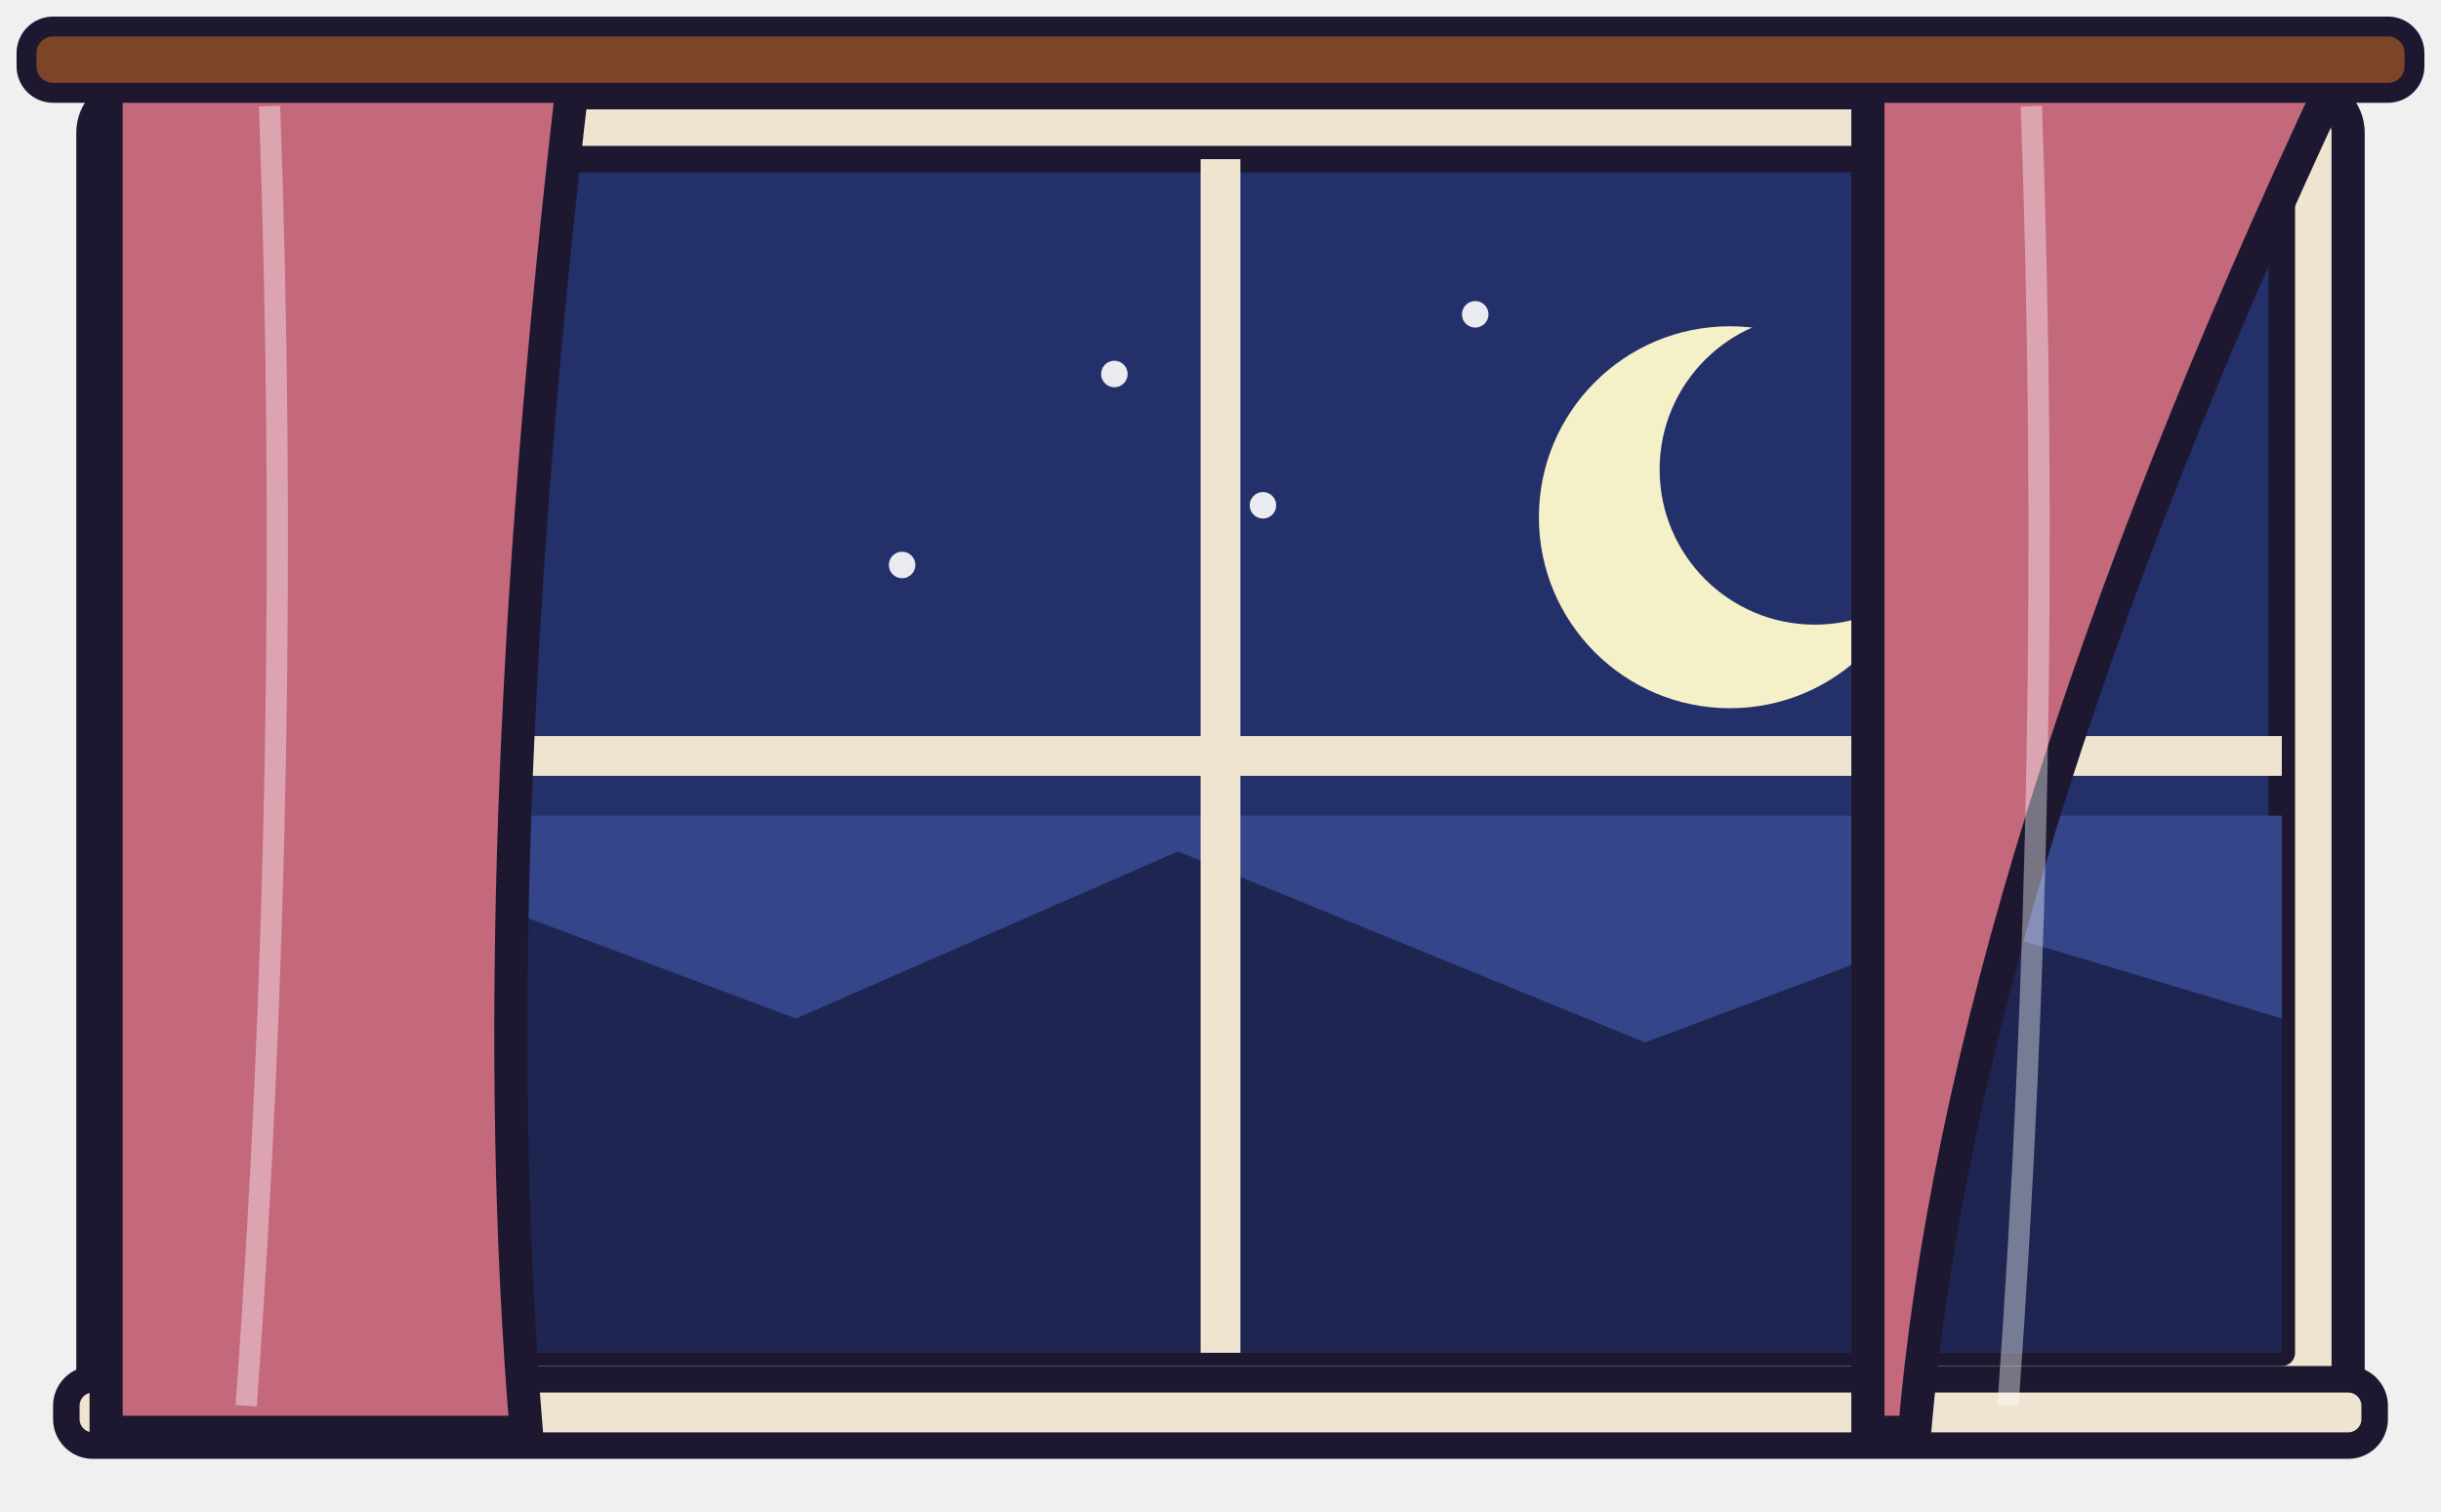
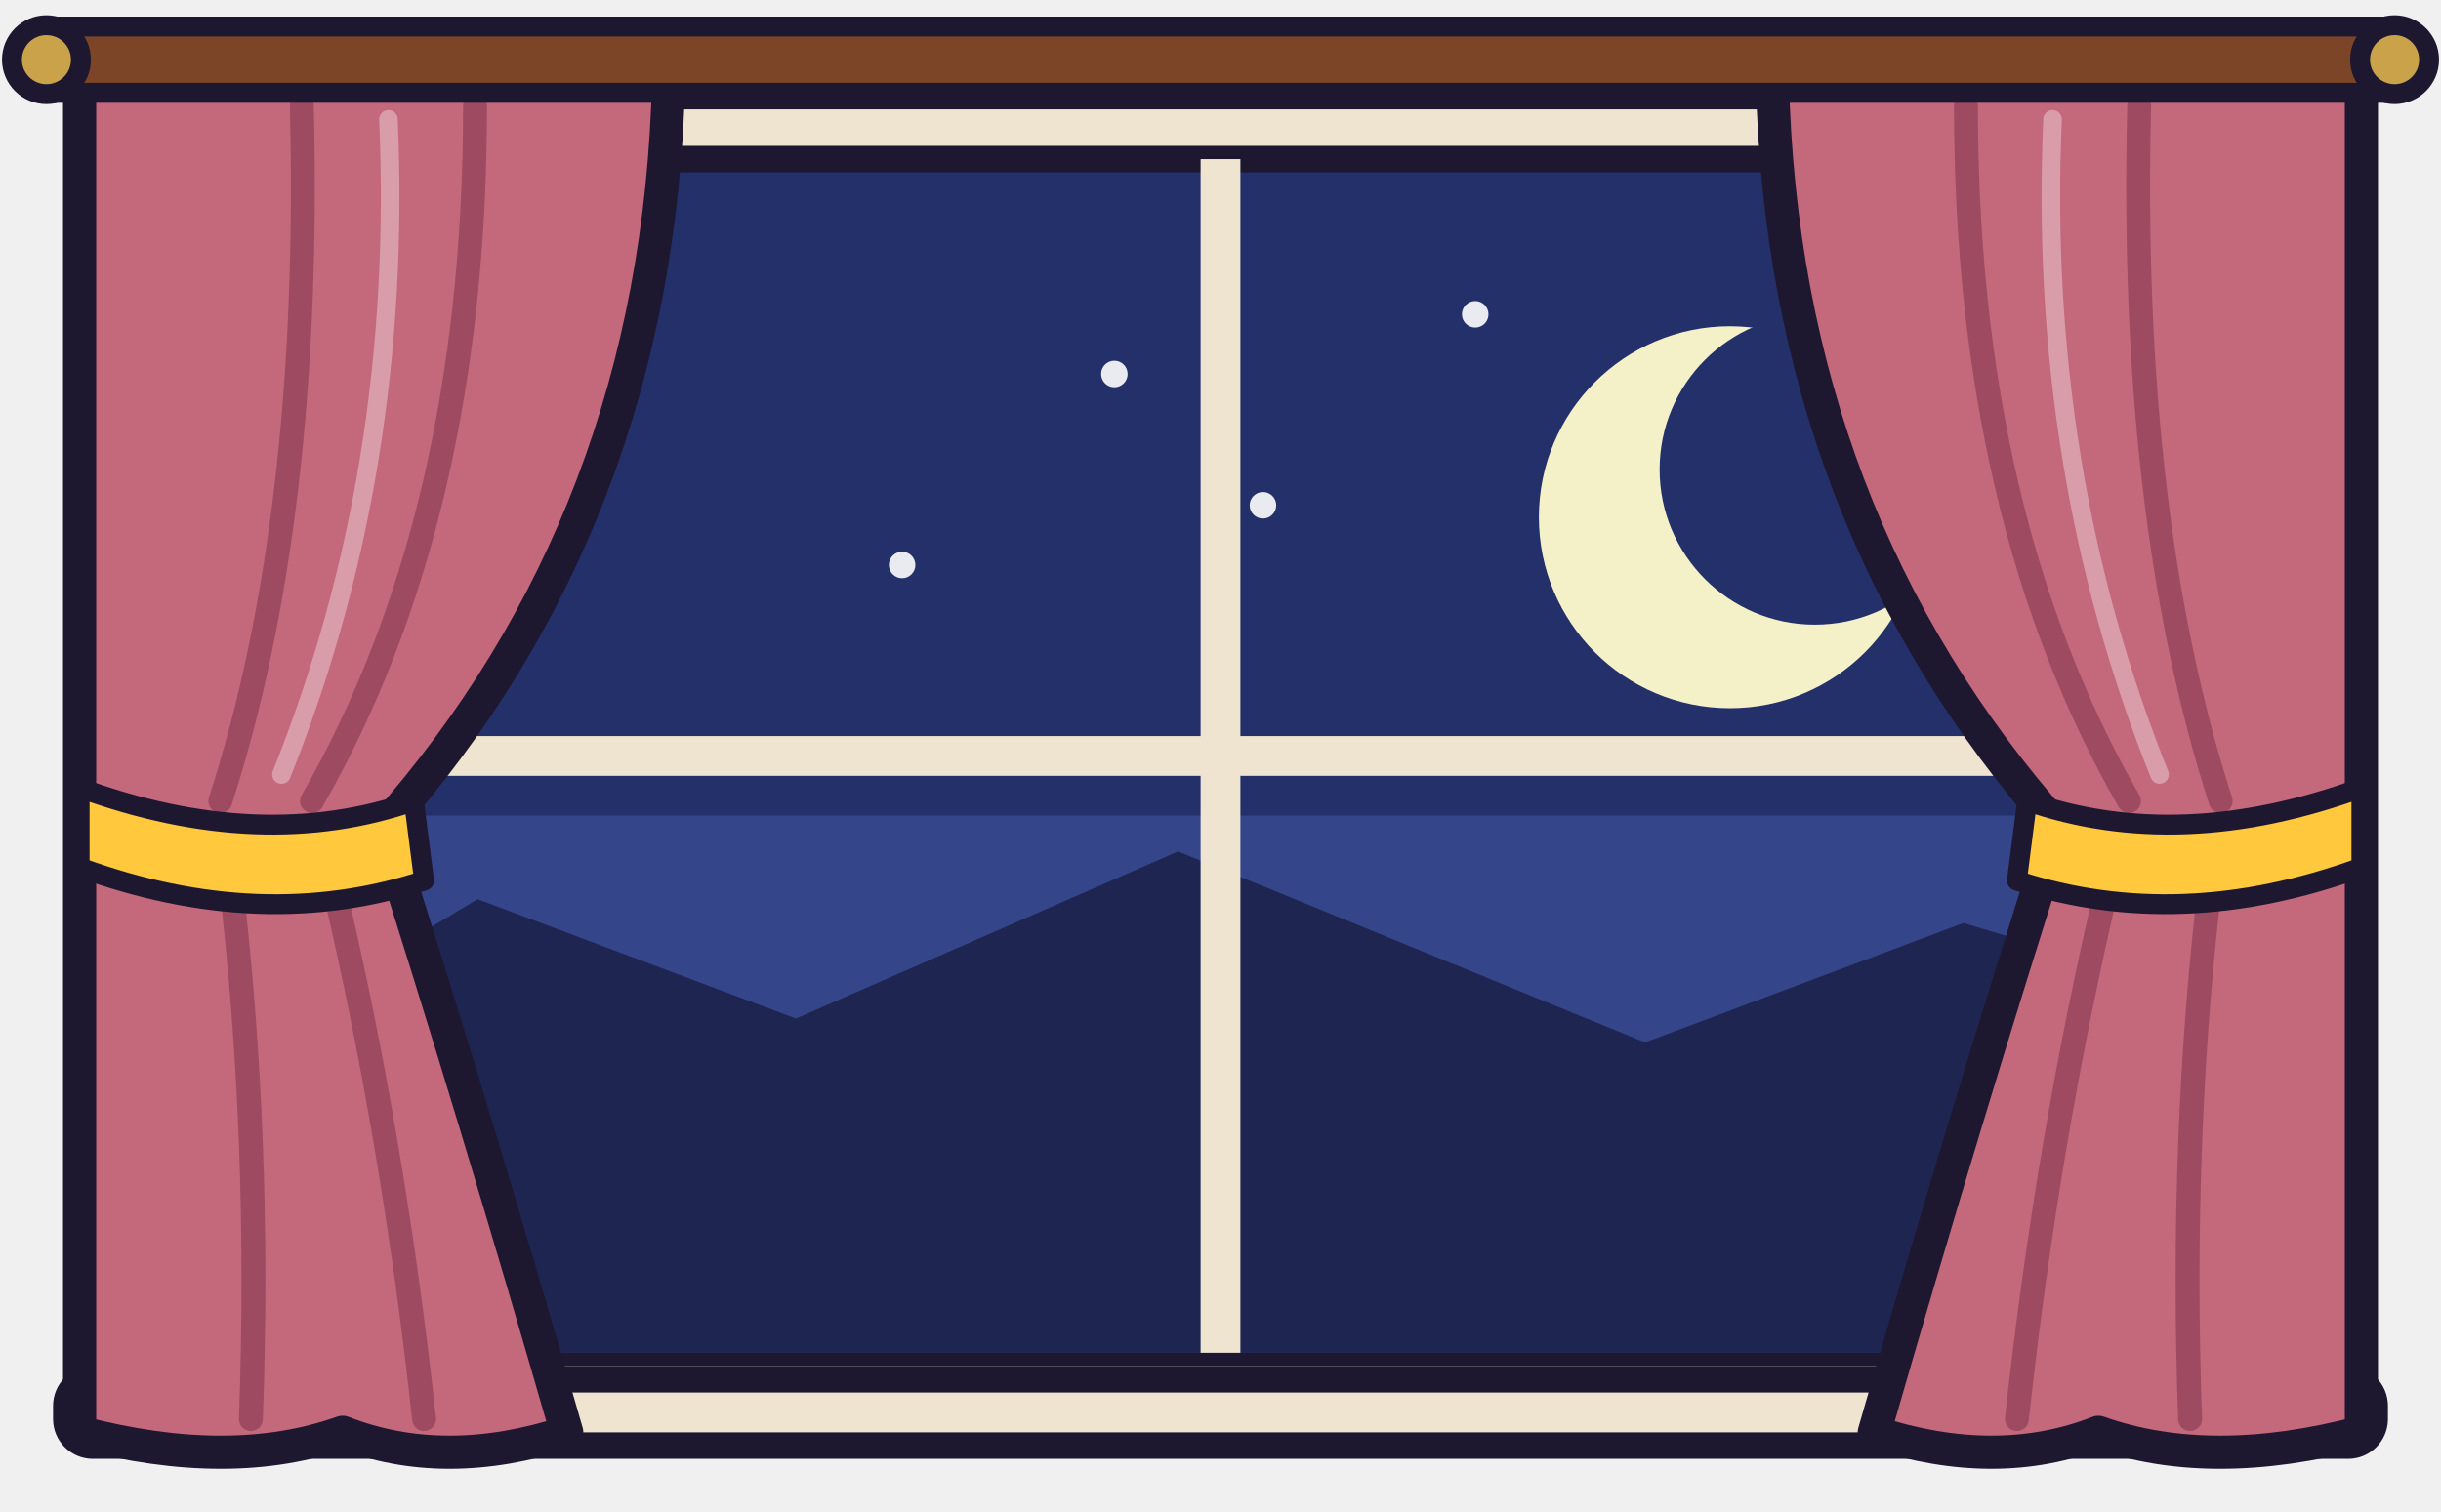
<svg xmlns="http://www.w3.org/2000/svg" width="184" height="114" viewBox="-12 -12 184 114">
  <rect x="-5" y="-5" width="170" height="100" rx="3" fill="#eee4cf" stroke="#1d1830" stroke-width="2.5" stroke-linejoin="round" stroke-linecap="round" />
  <rect x="0" y="0" width="160" height="90" fill="#24306a" stroke="#1d1830" stroke-width="2" stroke-linejoin="round" stroke-linecap="round" />
  <rect x="0" y="49.5" width="160" height="40.5" fill="#34458a" />
  <path d="M0 70.2 L24 55.8 L48 64.8 L76.8 52.2 L112 66.6 L136 57.6 L160 64.8 L160 90 L0 90 Z" fill="#1d2550" />
  <circle cx="12.8" cy="9" r="1" fill="#fff" opacity="0.9" />
  <circle cx="72" cy="16.2" r="1" fill="#fff" opacity="0.9" />
  <circle cx="131.2" cy="23.4" r="1" fill="#fff" opacity="0.9" />
  <circle cx="56" cy="30.6" r="1" fill="#fff" opacity="0.9" />
  <circle cx="115.2" cy="37.8" r="1" fill="#fff" opacity="0.9" />
  <circle cx="40" cy="45" r="1" fill="#fff" opacity="0.9" />
  <circle cx="99.2" cy="11.7" r="1" fill="#fff" opacity="0.9" />
  <circle cx="24" cy="18.9" r="1" fill="#fff" opacity="0.9" />
  <circle cx="83.2" cy="26.1" r="1" fill="#fff" opacity="0.9" />
  <circle cx="142.4" cy="33.3" r="1" fill="#fff" opacity="0.9" />
  <circle cx="118.4" cy="27" r="14.4" fill="#f4f1c9" />
  <circle cx="124.8" cy="23.4" r="11.7" fill="#24306a" />
  <path d="M80 0 L80 90 M0 45 L160 45" stroke="#eee4cf" stroke-width="3" />
  <rect x="-7" y="92" width="174" height="5" rx="2" fill="#eee4cf" stroke="#1d1830" stroke-width="2" stroke-linejoin="round" stroke-linecap="round" />
-   <path d="M-4 -6 L31.2 -6 Q24.16 54 27.68 96 L-4 96 Z" fill="#c4687c" stroke="#1d1830" stroke-width="2.5" stroke-linejoin="round" stroke-linecap="round" />
-   <path d="M8.32 -4 Q10.08 45 6.56 94" stroke="#fff" stroke-width="1.6" opacity="0.4" fill="none" />
-   <path d="M128.8 -6 L164 -6 Q135.84 54 132.32 96 L128.8 96 Z" fill="#c4687c" stroke="#1d1830" stroke-width="2.5" stroke-linejoin="round" stroke-linecap="round" />
-   <path d="M141.12 -4 Q142.88 45 139.36 94" stroke="#fff" stroke-width="1.6" opacity="0.4" fill="none" />
+   <g>
+     <path d="M-6 -6 L38.4 -6 Q37.632 27 16.896 50.4 Q23.808 72 30.72 96 Q21.504 99 13.824 96 Q5.376 99 -6 96 Z" fill="#c4687c" stroke="#1d1830" stroke-width="2.5" stroke-linejoin="round" stroke-linecap="round" />
+     <path d="M10.752 -4 Q11.52 27 4.608 48.4 M23.808 -4 Q23.808 27 11.52 48.4 M5.376 54.4 Q7.68 73.8 6.912 95 M13.056 54.4 Q17.664 73.8 19.968 95" fill="none" stroke="#9e4a60" stroke-width="1.8" stroke-linecap="round" />
+     <path d="M17.28 -3 Q18.432 23.4 9.216 46.4" fill="none" stroke="#fff" stroke-width="1.4" opacity="0.35" stroke-linecap="round" />
+     <path d="M-6 47.4 Q7.68 52.4 19.2 48.4 L19.968 54.4 Q7.68 58.4 -6 53.4 Z" fill="#ffc83d" stroke="#1d1830" stroke-width="1.5" stroke-linejoin="round" stroke-linecap="round" />
+   </g>
+   <g transform="translate(160 0) scale(-1 1)">
+     <path d="M-6 -6 L38.4 -6 Q37.632 27 16.896 50.4 Q23.808 72 30.72 96 Q21.504 99 13.824 96 Q5.376 99 -6 96 Z" fill="#c4687c" stroke="#1d1830" stroke-width="2.5" stroke-linejoin="round" stroke-linecap="round" />
+     <path d="M10.752 -4 Q11.52 27 4.608 48.4 M23.808 -4 Q23.808 27 11.52 48.4 M5.376 54.4 Q7.68 73.8 6.912 95 M13.056 54.4 Q17.664 73.8 19.968 95" fill="none" stroke="#9e4a60" stroke-width="1.8" stroke-linecap="round" />
+     <path d="M17.28 -3 Q18.432 23.4 9.216 46.4" fill="none" stroke="#fff" stroke-width="1.4" opacity="0.35" stroke-linecap="round" />
+     <path d="M-6 47.4 Q7.68 52.4 19.2 48.4 L19.968 54.4 Q7.68 58.4 -6 53.4 Z" fill="#ffc83d" stroke="#1d1830" stroke-width="1.5" stroke-linejoin="round" stroke-linecap="round" />
+   </g>
  <rect x="-10" y="-10" width="180" height="5" rx="2" fill="#7c4527" stroke="#1d1830" stroke-width="1.5" stroke-linejoin="round" stroke-linecap="round" />
+   <circle cx="-8.5" cy="-7.5" r="2.6" fill="#c9a24a" stroke="#1d1830" stroke-width="1.5" stroke-linejoin="round" stroke-linecap="round" />
+   <circle cx="168.5" cy="-7.5" r="2.6" fill="#c9a24a" stroke="#1d1830" stroke-width="1.5" stroke-linejoin="round" stroke-linecap="round" />
</svg>
